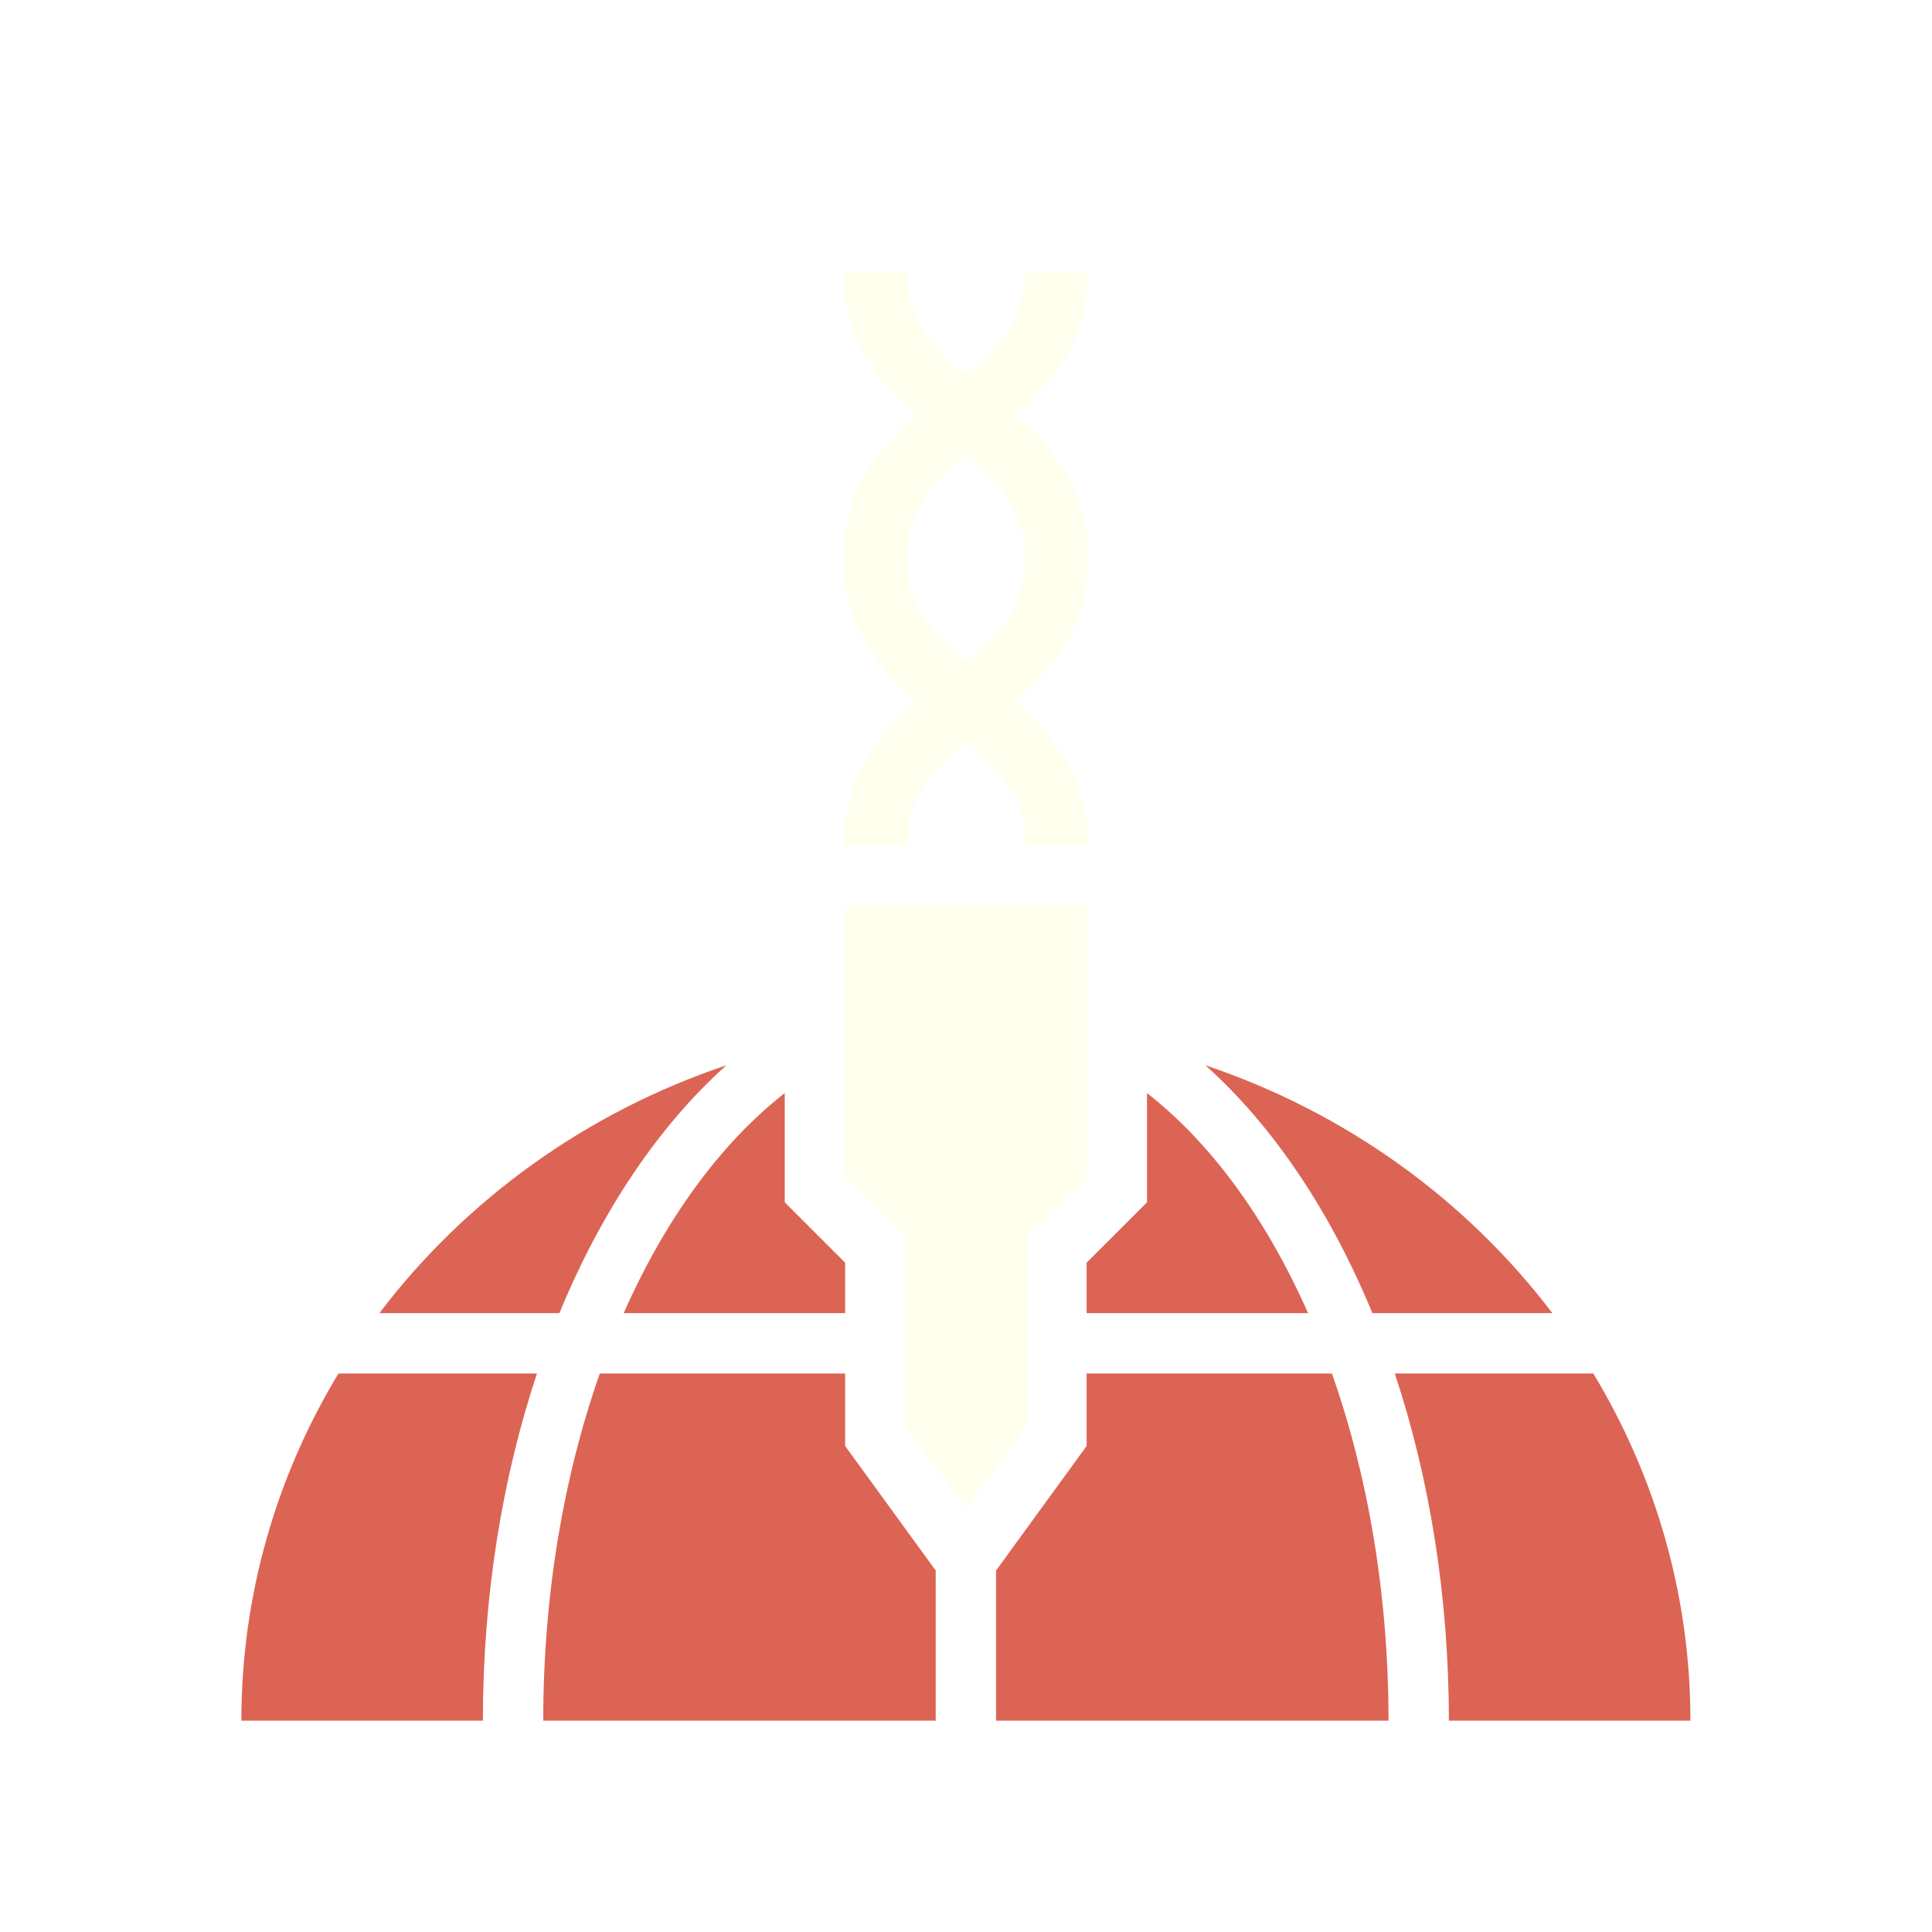
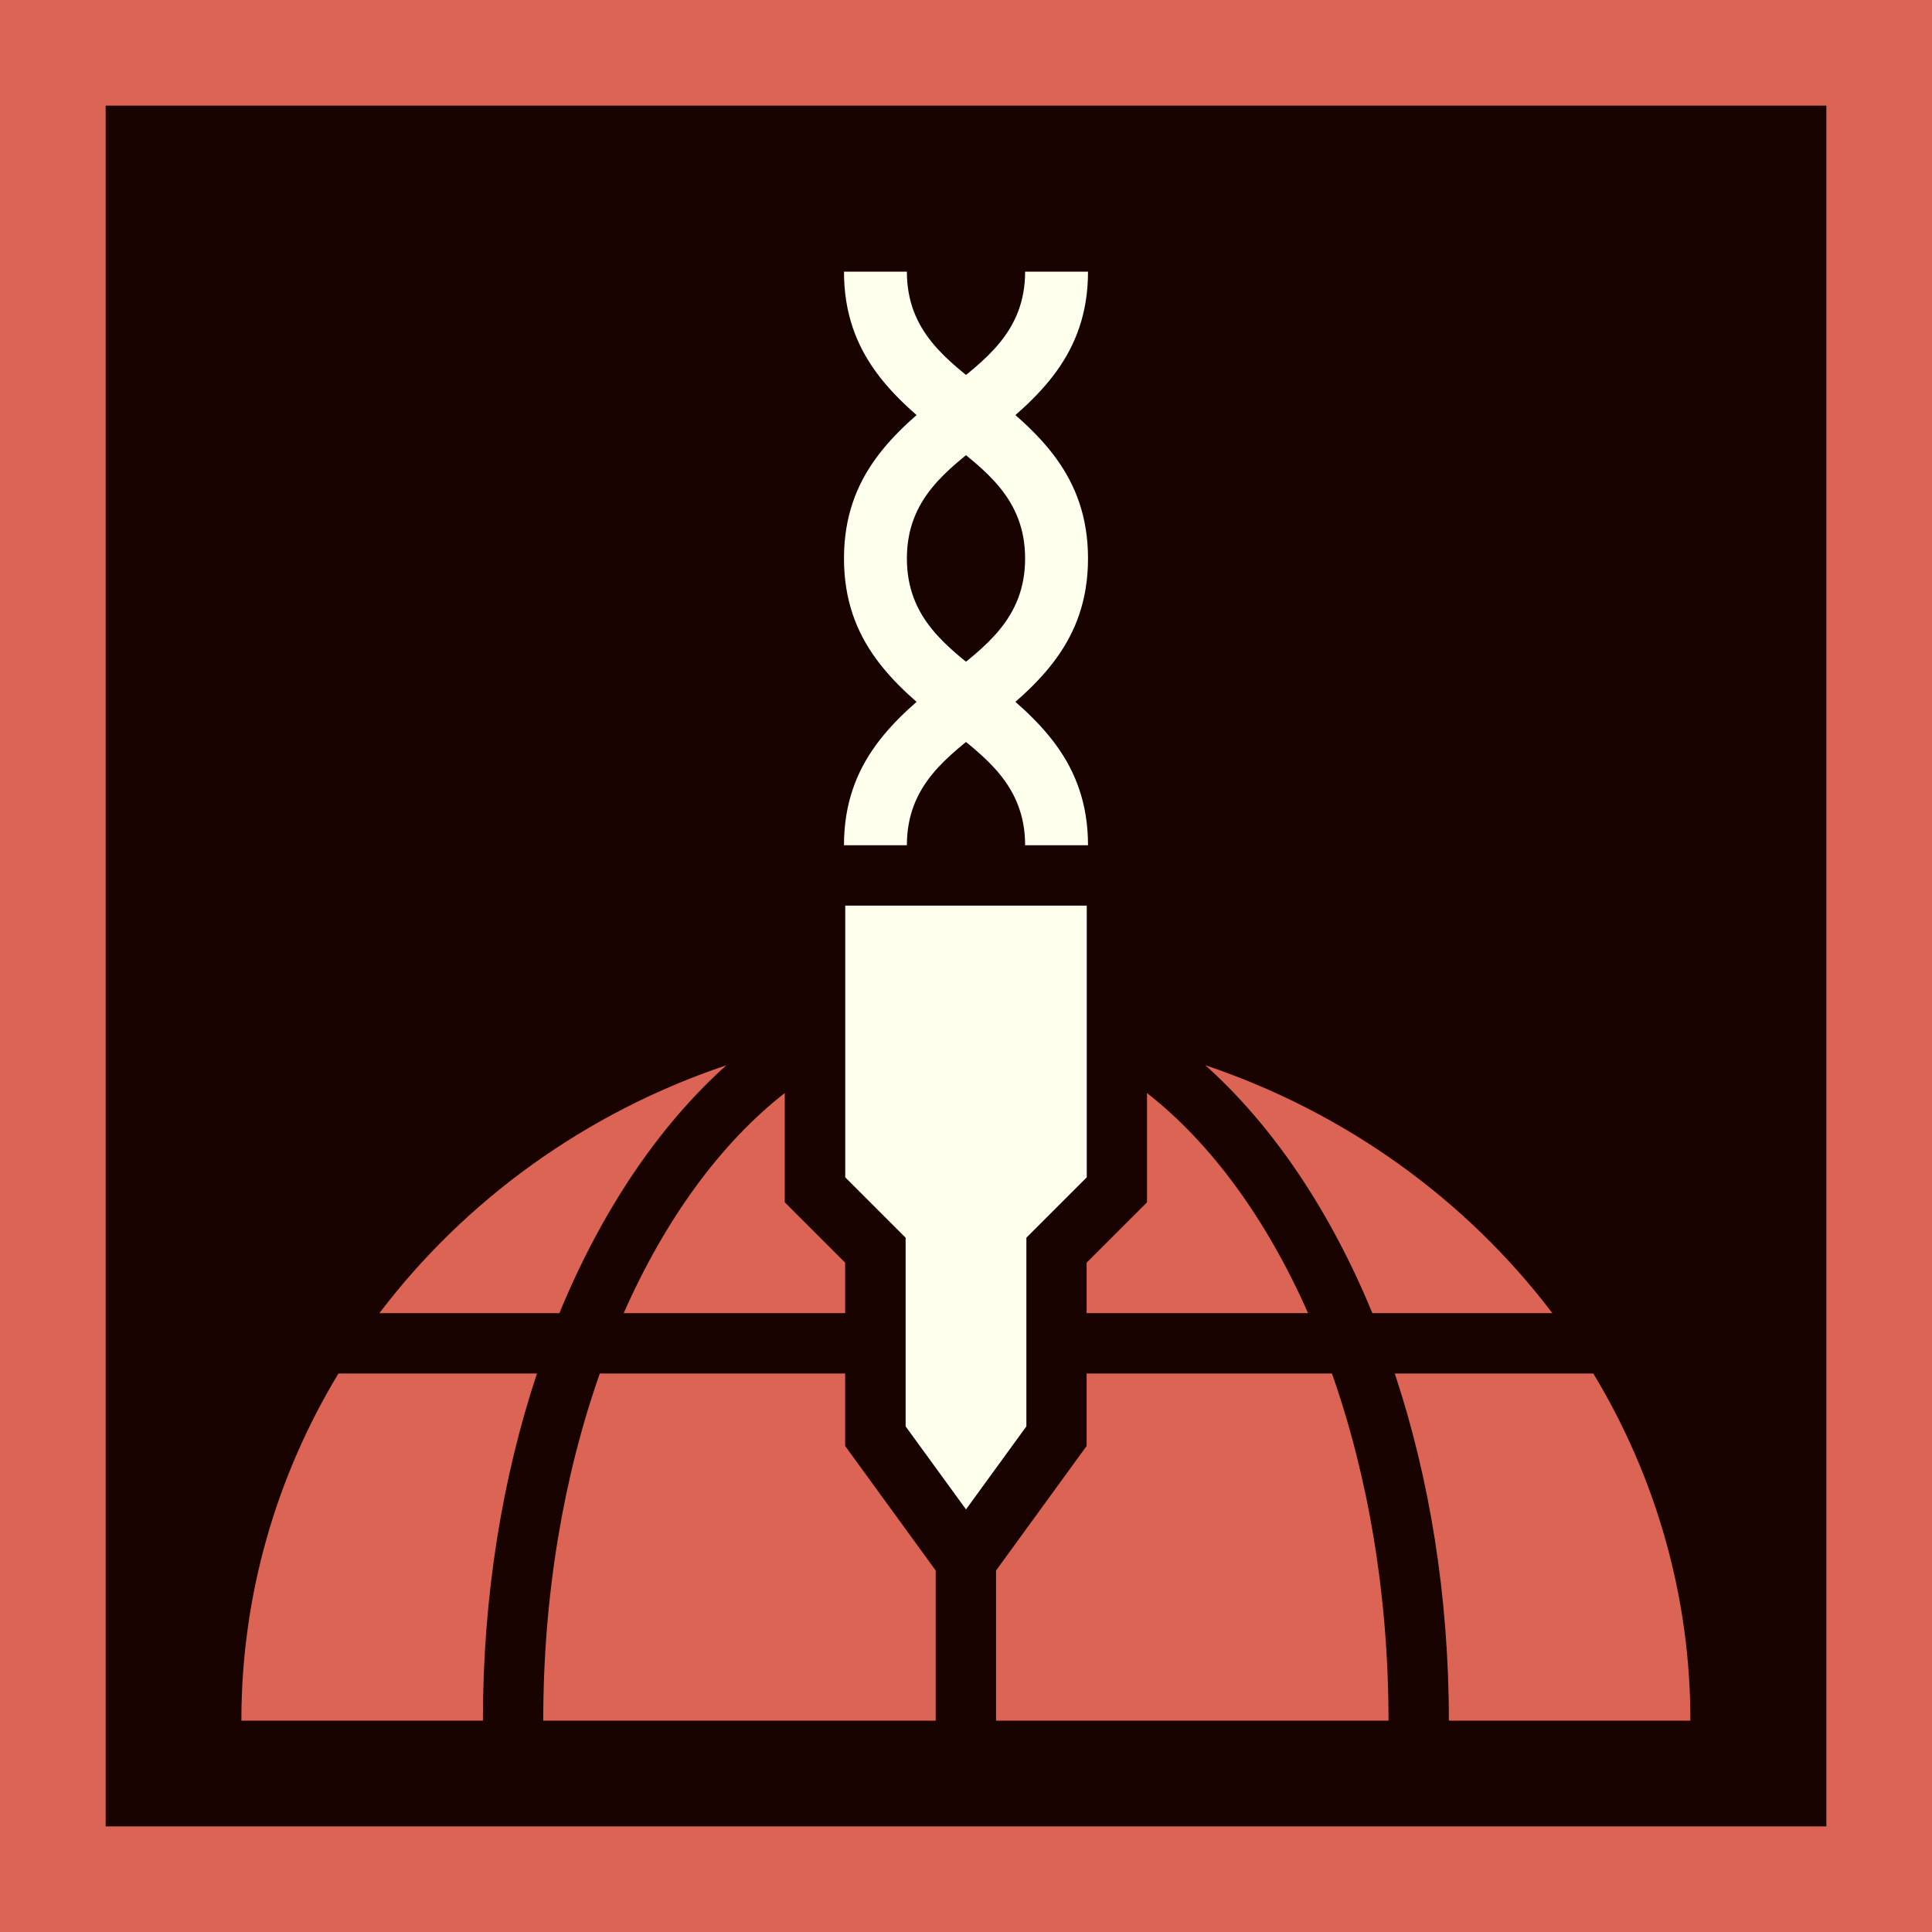
<svg xmlns="http://www.w3.org/2000/svg" viewBox="0 0 256 256" xml:space="preserve" style="fill-rule:evenodd;clip-rule:evenodd;stroke-linejoin:round;stroke-miterlimit:2">
-   <path style="fill:none" d="M276 306h256v256H276z" transform="translate(-276 -306)" />
-   <path d="M4818.292 219.132V228h-22.209v-.007c0-7.463 1.165-14.462 3.201-20.493h13.883v4.279zm-5.125-15.197h-12.532c2.345-5.537 5.478-10.031 9.115-12.997v6.452l3.417 3.565zm17.083-12.997c3.637 2.966 6.77 7.46 9.115 12.997h-12.532v-2.98l3.417-3.565zm-3.417 16.562h13.883c2.036 6.031 3.201 13.03 3.201 20.493V228h-22.209v-8.868l5.125-7.353zM4779 228c0-7.466 2-14.468 5.492-20.5h11.236c-1.956 6.138-3.061 13.11-3.061 20.5zm68.333 0c0-7.39-1.105-14.362-3.061-20.5h11.236A40.8 40.8 0 0 1 4861 228zm-60.522-24.065c4.86-6.689 11.692-11.854 19.638-14.639-3.826 3.571-7.073 8.608-9.453 14.639zm46.74-14.639c7.946 2.785 14.778 7.95 19.638 14.639h-10.185c-2.38-6.031-5.627-11.068-9.453-14.639" style="fill:#dc6455" transform="matrix(2.34146 0 0 2.2439 -11157.854 -283.61)" />
-   <path d="m4257 455.893-5-5.435V426h20v24.458l-5 5.435v16.984l-5 7.474-5-7.474z" style="fill:#ffe" transform="matrix(1.6 0 0 1.47193 -6691.2 -507.04)" />
-   <path d="M4251.833 342h8.334c0 7.977 5.381 11.744 10.419 15.733 6.964 5.513 13.581 11.241 13.581 22.267s-6.617 16.754-13.581 22.267c-5.038 3.989-10.419 7.756-10.419 15.733h-8.334c0-11.026 6.617-16.754 13.581-22.267 5.038-3.989 10.419-7.756 10.419-15.733s-5.381-11.744-10.419-15.733c-6.964-5.513-13.581-11.241-13.581-22.267" style="fill:#ffe" transform="translate(-4140 -306)" />
-   <path d="M4251.833 342h8.334c0 7.977 5.381 11.744 10.419 15.733 6.964 5.513 13.581 11.241 13.581 22.267s-6.617 16.754-13.581 22.267c-5.038 3.989-10.419 7.756-10.419 15.733h-8.334c0-11.026 6.617-16.754 13.581-22.267 5.038-3.989 10.419-7.756 10.419-15.733s-5.381-11.744-10.419-15.733c-6.964-5.513-13.581-11.241-13.581-22.267" style="fill:#ffe" transform="matrix(-1 0 0 1 4396 -306)" />
+   <g transform="translate(-276 -306)">
+     <path style="fill:none" d="M276 306h256v256H276z" />
+     <clipPath id="a">
+       <path d="M276 306h256v256H276z" />
+     </clipPath>
+     <g clip-path="url(#a)">
+       <path style="fill:#190301" transform="translate(0 306)" d="M276 0h256v256H276z" />
+       <path d="M4818.292 219.132V228h-22.209v-.007c0-7.463 1.165-14.462 3.201-20.493h13.883v4.279zm-5.125-15.197h-12.532c2.345-5.537 5.478-10.031 9.115-12.997v6.452l3.417 3.565zm17.083-12.997c3.637 2.966 6.77 7.46 9.115 12.997h-12.532v-2.98l3.417-3.565zm-3.417 16.562h13.883c2.036 6.031 3.201 13.03 3.201 20.493V228h-22.209v-8.868l5.125-7.353zM4779 228c0-7.466 2-14.468 5.492-20.5h11.236c-1.956 6.138-3.061 13.11-3.061 20.5zm68.333 0c0-7.39-1.105-14.362-3.061-20.5h11.236A40.8 40.8 0 0 1 4861 228zm-60.522-24.065c4.86-6.689 11.692-11.854 19.638-14.639-3.826 3.571-7.073 8.608-9.453 14.639zm46.74-14.639c7.946 2.785 14.778 7.95 19.638 14.639h-10.185c-2.38-6.031-5.627-11.068-9.453-14.639" style="fill:#dc6455" transform="matrix(2.34146 0 0 2.2439 -10881.854 22.39)" />
+       <path d="m4257 455.893-5-5.435V426h20v24.458l-5 5.435v16.984l-5 7.474-5-7.474z" style="fill:#ffe" transform="matrix(1.6 0 0 1.47193 -6415.2 -201.04)" />
+       <path d="M4251.833 342h8.334c0 7.977 5.381 11.744 10.419 15.733 6.964 5.513 13.581 11.241 13.581 22.267s-6.617 16.754-13.581 22.267c-5.038 3.989-10.419 7.756-10.419 15.733h-8.334c0-11.026 6.617-16.754 13.581-22.267 5.038-3.989 10.419-7.756 10.419-15.733s-5.381-11.744-10.419-15.733c-6.964-5.513-13.581-11.241-13.581-22.267" style="fill:#ffe" transform="translate(-3864)" />
+       <path d="M4251.833 342h8.334c0 7.977 5.381 11.744 10.419 15.733 6.964 5.513 13.581 11.241 13.581 22.267s-6.617 16.754-13.581 22.267c-5.038 3.989-10.419 7.756-10.419 15.733h-8.334c0-11.026 6.617-16.754 13.581-22.267 5.038-3.989 10.419-7.756 10.419-15.733s-5.381-11.744-10.419-15.733c-6.964-5.513-13.581-11.241-13.581-22.267" style="fill:#ffe" transform="matrix(-1 0 0 1 4672 0)" />
+       <path d="M276 15V0h256v15zM518 .82H290v13.36h228z" style="fill:#dc6455" transform="matrix(1 0 0 17.06667 0 306)" />
+     </g>
+   </g>
</svg>
